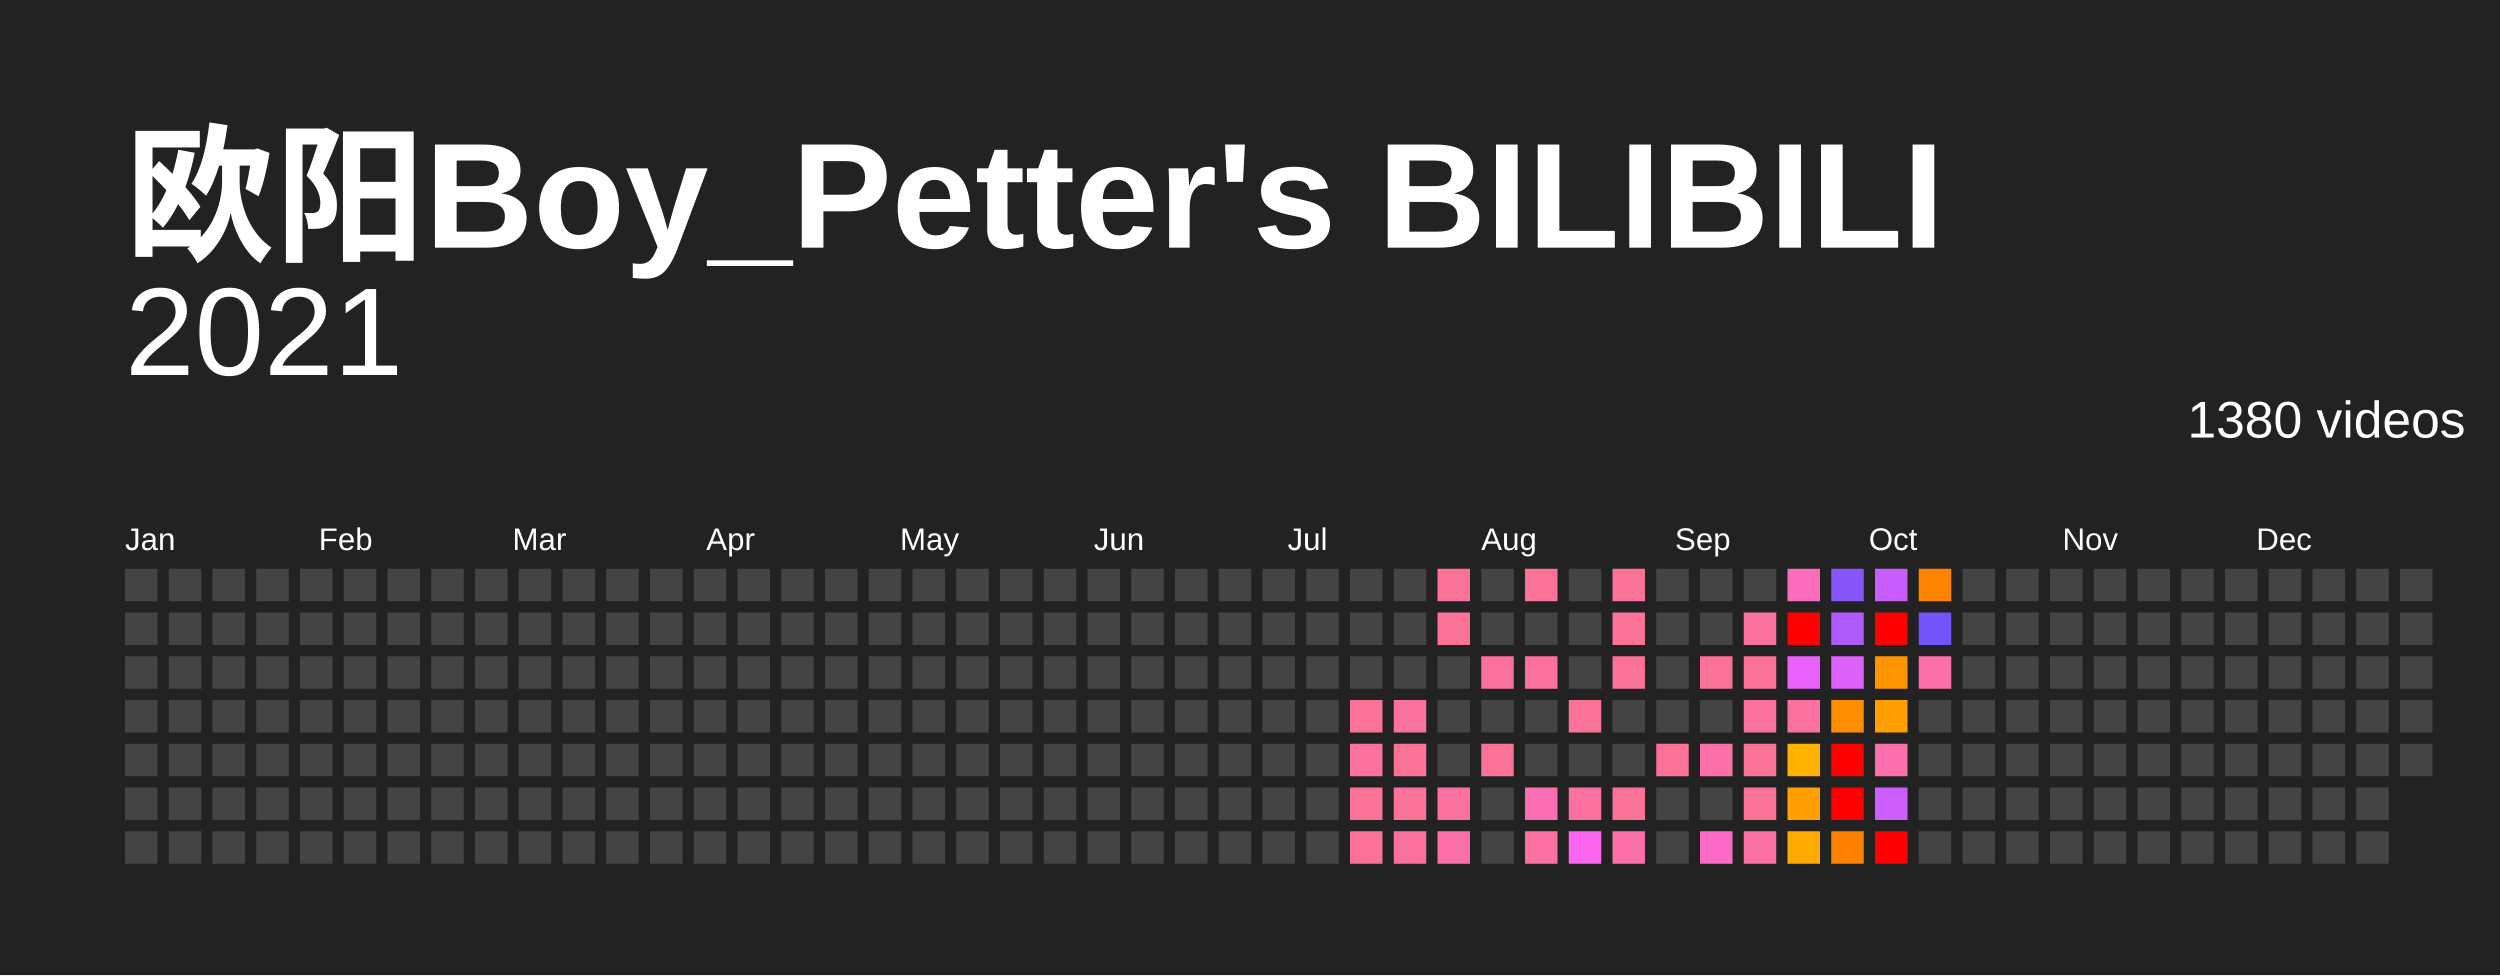
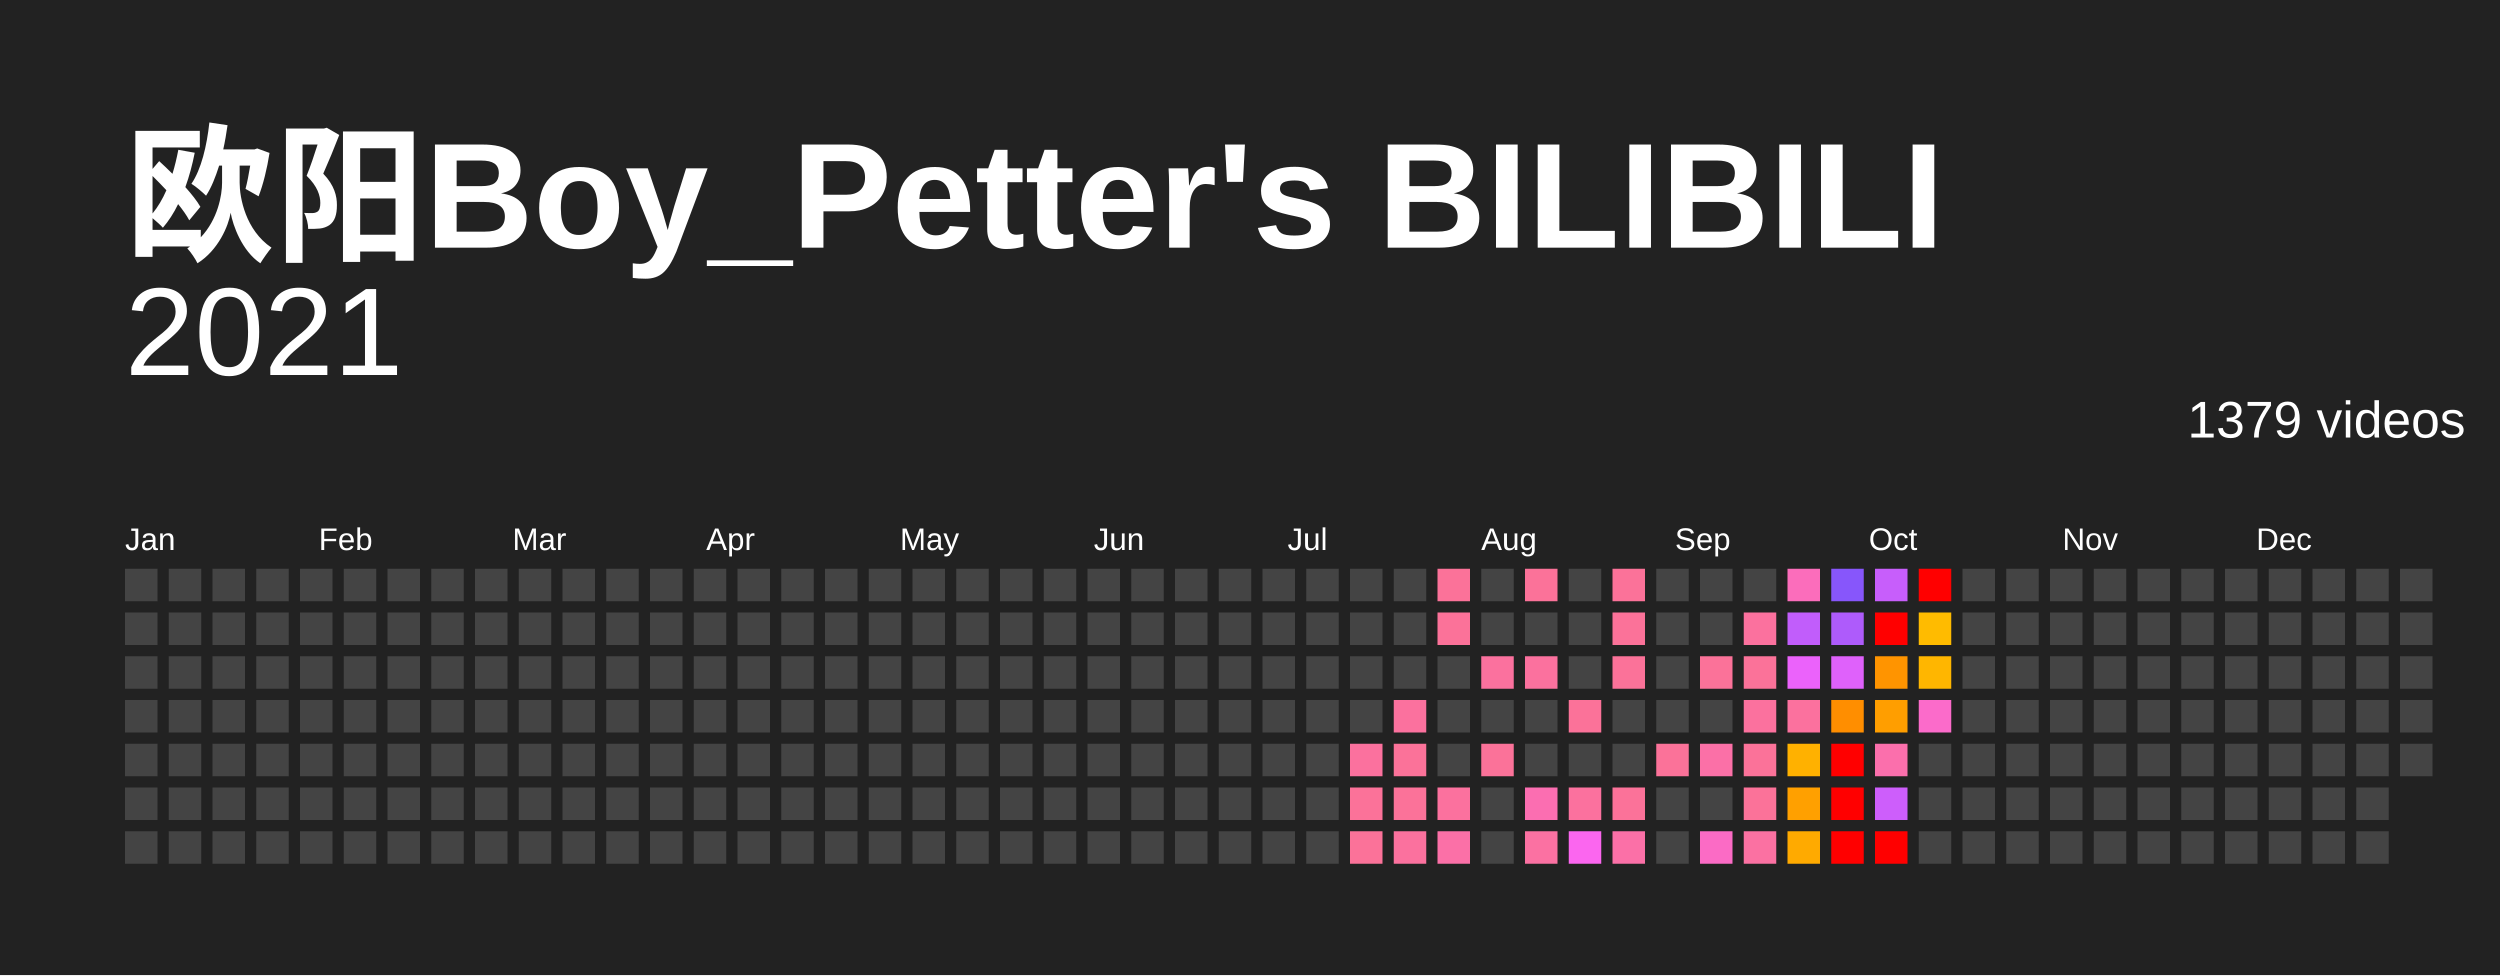
<svg xmlns="http://www.w3.org/2000/svg" baseProfile="full" height="78mm" version="1.1" viewBox="0,0,200,78" width="200mm">
  <defs />
  <rect fill="#222222" height="78" width="200" x="0" y="0" />
  <text fill="#FFFFFF" style="font-size:12px; font-family:Arial; font-weight:bold;" x="10" y="20">欧阳Boy_Petter's BILIBILI</text>
  <text alignment-baseline="hanging" fill="#FFFFFF" style="font-size:10.0px; font-family:Arial;" x="10" y="30">2021</text>
-   <text alignment-baseline="hanging" fill="#FFFFFF" style="font-size:4.125px; font-family:Arial;" x="175" y="35">1380 videos</text>
+   <text alignment-baseline="hanging" fill="#FFFFFF" style="font-size:4.125px; font-family:Arial;" x="175" y="35">1379 videos</text>
  <text fill="#FFFFFF" style="font-size:2.5px; font-family:Arial" x="10.0" y="44">Jan</text>
  <text fill="#FFFFFF" style="font-size:2.5px; font-family:Arial" x="25.5" y="44">Feb</text>
  <text fill="#FFFFFF" style="font-size:2.5px; font-family:Arial" x="41.0" y="44">Mar</text>
  <text fill="#FFFFFF" style="font-size:2.5px; font-family:Arial" x="56.5" y="44">Apr</text>
  <text fill="#FFFFFF" style="font-size:2.5px; font-family:Arial" x="72.0" y="44">May</text>
  <text fill="#FFFFFF" style="font-size:2.5px; font-family:Arial" x="87.5" y="44">Jun</text>
  <text fill="#FFFFFF" style="font-size:2.5px; font-family:Arial" x="103.0" y="44">Jul</text>
  <text fill="#FFFFFF" style="font-size:2.5px; font-family:Arial" x="118.5" y="44">Aug</text>
  <text fill="#FFFFFF" style="font-size:2.5px; font-family:Arial" x="134.0" y="44">Sep</text>
  <text fill="#FFFFFF" style="font-size:2.5px; font-family:Arial" x="149.5" y="44">Oct</text>
  <text fill="#FFFFFF" style="font-size:2.5px; font-family:Arial" x="165.0" y="44">Nov</text>
  <text fill="#FFFFFF" style="font-size:2.5px; font-family:Arial" x="180.5" y="44">Dec</text>
  <rect fill="#444444" height="2.6" width="2.6" x="10.0" y="45.5" />
  <rect fill="#444444" height="2.6" width="2.6" x="10.0" y="49.0" />
  <rect fill="#444444" height="2.6" width="2.6" x="10.0" y="52.5" />
  <rect fill="#444444" height="2.6" width="2.6" x="10.0" y="56.0" />
  <rect fill="#444444" height="2.6" width="2.6" x="10.0" y="59.5" />
  <rect fill="#444444" height="2.6" width="2.6" x="10.0" y="63.0" />
  <rect fill="#444444" height="2.6" width="2.6" x="10.0" y="66.5" />
  <rect fill="#444444" height="2.6" width="2.6" x="13.5" y="45.5" />
  <rect fill="#444444" height="2.6" width="2.6" x="13.5" y="49.0" />
  <rect fill="#444444" height="2.6" width="2.6" x="13.5" y="52.5" />
  <rect fill="#444444" height="2.6" width="2.6" x="13.5" y="56.0" />
  <rect fill="#444444" height="2.6" width="2.6" x="13.5" y="59.5" />
  <rect fill="#444444" height="2.6" width="2.6" x="13.5" y="63.0" />
  <rect fill="#444444" height="2.6" width="2.6" x="13.5" y="66.5" />
  <rect fill="#444444" height="2.6" width="2.6" x="17.0" y="45.5" />
  <rect fill="#444444" height="2.6" width="2.6" x="17.0" y="49.0" />
  <rect fill="#444444" height="2.6" width="2.6" x="17.0" y="52.5" />
  <rect fill="#444444" height="2.6" width="2.6" x="17.0" y="56.0" />
  <rect fill="#444444" height="2.6" width="2.6" x="17.0" y="59.5" />
  <rect fill="#444444" height="2.6" width="2.6" x="17.0" y="63.0" />
  <rect fill="#444444" height="2.6" width="2.6" x="17.0" y="66.5" />
  <rect fill="#444444" height="2.6" width="2.6" x="20.5" y="45.5" />
  <rect fill="#444444" height="2.6" width="2.6" x="20.5" y="49.0" />
  <rect fill="#444444" height="2.6" width="2.6" x="20.5" y="52.5" />
  <rect fill="#444444" height="2.6" width="2.6" x="20.5" y="56.0" />
  <rect fill="#444444" height="2.6" width="2.6" x="20.5" y="59.5" />
  <rect fill="#444444" height="2.6" width="2.6" x="20.5" y="63.0" />
  <rect fill="#444444" height="2.6" width="2.6" x="20.5" y="66.5" />
  <rect fill="#444444" height="2.6" width="2.6" x="24.0" y="45.5" />
  <rect fill="#444444" height="2.6" width="2.6" x="24.0" y="49.0" />
  <rect fill="#444444" height="2.6" width="2.6" x="24.0" y="52.5" />
  <rect fill="#444444" height="2.6" width="2.6" x="24.0" y="56.0" />
  <rect fill="#444444" height="2.6" width="2.6" x="24.0" y="59.5" />
  <rect fill="#444444" height="2.6" width="2.6" x="24.0" y="63.0" />
  <rect fill="#444444" height="2.6" width="2.6" x="24.0" y="66.5" />
  <rect fill="#444444" height="2.6" width="2.6" x="27.5" y="45.5" />
  <rect fill="#444444" height="2.6" width="2.6" x="27.5" y="49.0" />
  <rect fill="#444444" height="2.6" width="2.6" x="27.5" y="52.5" />
  <rect fill="#444444" height="2.6" width="2.6" x="27.5" y="56.0" />
  <rect fill="#444444" height="2.6" width="2.6" x="27.5" y="59.5" />
  <rect fill="#444444" height="2.6" width="2.6" x="27.5" y="63.0" />
  <rect fill="#444444" height="2.6" width="2.6" x="27.5" y="66.5" />
  <rect fill="#444444" height="2.6" width="2.6" x="31.0" y="45.5" />
  <rect fill="#444444" height="2.6" width="2.6" x="31.0" y="49.0" />
  <rect fill="#444444" height="2.6" width="2.6" x="31.0" y="52.5" />
  <rect fill="#444444" height="2.6" width="2.6" x="31.0" y="56.0" />
  <rect fill="#444444" height="2.6" width="2.6" x="31.0" y="59.5" />
  <rect fill="#444444" height="2.6" width="2.6" x="31.0" y="63.0" />
  <rect fill="#444444" height="2.6" width="2.6" x="31.0" y="66.5" />
  <rect fill="#444444" height="2.6" width="2.6" x="34.5" y="45.5" />
  <rect fill="#444444" height="2.6" width="2.6" x="34.5" y="49.0" />
  <rect fill="#444444" height="2.6" width="2.6" x="34.5" y="52.5" />
  <rect fill="#444444" height="2.6" width="2.6" x="34.5" y="56.0" />
  <rect fill="#444444" height="2.6" width="2.6" x="34.5" y="59.5" />
  <rect fill="#444444" height="2.6" width="2.6" x="34.5" y="63.0" />
  <rect fill="#444444" height="2.6" width="2.6" x="34.5" y="66.5" />
  <rect fill="#444444" height="2.6" width="2.6" x="38.0" y="45.5" />
  <rect fill="#444444" height="2.6" width="2.6" x="38.0" y="49.0" />
  <rect fill="#444444" height="2.6" width="2.6" x="38.0" y="52.5" />
  <rect fill="#444444" height="2.6" width="2.6" x="38.0" y="56.0" />
  <rect fill="#444444" height="2.6" width="2.6" x="38.0" y="59.5" />
  <rect fill="#444444" height="2.6" width="2.6" x="38.0" y="63.0" />
  <rect fill="#444444" height="2.6" width="2.6" x="38.0" y="66.5" />
  <rect fill="#444444" height="2.6" width="2.6" x="41.5" y="45.5" />
  <rect fill="#444444" height="2.6" width="2.6" x="41.5" y="49.0" />
  <rect fill="#444444" height="2.6" width="2.6" x="41.5" y="52.5" />
  <rect fill="#444444" height="2.6" width="2.6" x="41.5" y="56.0" />
  <rect fill="#444444" height="2.6" width="2.6" x="41.5" y="59.5" />
  <rect fill="#444444" height="2.6" width="2.6" x="41.5" y="63.0" />
  <rect fill="#444444" height="2.6" width="2.6" x="41.5" y="66.5" />
  <rect fill="#444444" height="2.6" width="2.6" x="45.0" y="45.5" />
  <rect fill="#444444" height="2.6" width="2.6" x="45.0" y="49.0" />
  <rect fill="#444444" height="2.6" width="2.6" x="45.0" y="52.5" />
  <rect fill="#444444" height="2.6" width="2.6" x="45.0" y="56.0" />
  <rect fill="#444444" height="2.6" width="2.6" x="45.0" y="59.5" />
  <rect fill="#444444" height="2.6" width="2.6" x="45.0" y="63.0" />
  <rect fill="#444444" height="2.6" width="2.6" x="45.0" y="66.5" />
  <rect fill="#444444" height="2.6" width="2.6" x="48.5" y="45.5" />
  <rect fill="#444444" height="2.6" width="2.6" x="48.5" y="49.0" />
  <rect fill="#444444" height="2.6" width="2.6" x="48.5" y="52.5" />
  <rect fill="#444444" height="2.6" width="2.6" x="48.5" y="56.0" />
  <rect fill="#444444" height="2.6" width="2.6" x="48.5" y="59.5" />
  <rect fill="#444444" height="2.6" width="2.6" x="48.5" y="63.0" />
  <rect fill="#444444" height="2.6" width="2.6" x="48.5" y="66.5" />
  <rect fill="#444444" height="2.6" width="2.6" x="52.0" y="45.5" />
  <rect fill="#444444" height="2.6" width="2.6" x="52.0" y="49.0" />
  <rect fill="#444444" height="2.6" width="2.6" x="52.0" y="52.5" />
  <rect fill="#444444" height="2.6" width="2.6" x="52.0" y="56.0" />
  <rect fill="#444444" height="2.6" width="2.6" x="52.0" y="59.5" />
  <rect fill="#444444" height="2.6" width="2.6" x="52.0" y="63.0" />
  <rect fill="#444444" height="2.6" width="2.6" x="52.0" y="66.5" />
  <rect fill="#444444" height="2.6" width="2.6" x="55.5" y="45.5" />
  <rect fill="#444444" height="2.6" width="2.6" x="55.5" y="49.0" />
  <rect fill="#444444" height="2.6" width="2.6" x="55.5" y="52.5" />
  <rect fill="#444444" height="2.6" width="2.6" x="55.5" y="56.0" />
  <rect fill="#444444" height="2.6" width="2.6" x="55.5" y="59.5" />
  <rect fill="#444444" height="2.6" width="2.6" x="55.5" y="63.0" />
  <rect fill="#444444" height="2.6" width="2.6" x="55.5" y="66.5" />
  <rect fill="#444444" height="2.6" width="2.6" x="59.0" y="45.5" />
  <rect fill="#444444" height="2.6" width="2.6" x="59.0" y="49.0" />
  <rect fill="#444444" height="2.6" width="2.6" x="59.0" y="52.5" />
  <rect fill="#444444" height="2.6" width="2.6" x="59.0" y="56.0" />
  <rect fill="#444444" height="2.6" width="2.6" x="59.0" y="59.5" />
  <rect fill="#444444" height="2.6" width="2.6" x="59.0" y="63.0" />
  <rect fill="#444444" height="2.6" width="2.6" x="59.0" y="66.5" />
  <rect fill="#444444" height="2.6" width="2.6" x="62.5" y="45.5" />
  <rect fill="#444444" height="2.6" width="2.6" x="62.5" y="49.0" />
  <rect fill="#444444" height="2.6" width="2.6" x="62.5" y="52.5" />
  <rect fill="#444444" height="2.6" width="2.6" x="62.5" y="56.0" />
  <rect fill="#444444" height="2.6" width="2.6" x="62.5" y="59.5" />
  <rect fill="#444444" height="2.6" width="2.6" x="62.5" y="63.0" />
  <rect fill="#444444" height="2.6" width="2.6" x="62.5" y="66.5" />
  <rect fill="#444444" height="2.6" width="2.6" x="66.0" y="45.5" />
  <rect fill="#444444" height="2.6" width="2.6" x="66.0" y="49.0" />
  <rect fill="#444444" height="2.6" width="2.6" x="66.0" y="52.5" />
  <rect fill="#444444" height="2.6" width="2.6" x="66.0" y="56.0" />
  <rect fill="#444444" height="2.6" width="2.6" x="66.0" y="59.5" />
  <rect fill="#444444" height="2.6" width="2.6" x="66.0" y="63.0" />
  <rect fill="#444444" height="2.6" width="2.6" x="66.0" y="66.5" />
  <rect fill="#444444" height="2.6" width="2.6" x="69.5" y="45.5" />
  <rect fill="#444444" height="2.6" width="2.6" x="69.5" y="49.0" />
  <rect fill="#444444" height="2.6" width="2.6" x="69.5" y="52.5" />
  <rect fill="#444444" height="2.6" width="2.6" x="69.5" y="56.0" />
  <rect fill="#444444" height="2.6" width="2.6" x="69.5" y="59.5" />
  <rect fill="#444444" height="2.6" width="2.6" x="69.5" y="63.0" />
  <rect fill="#444444" height="2.6" width="2.6" x="69.5" y="66.5" />
  <rect fill="#444444" height="2.6" width="2.6" x="73.0" y="45.5" />
  <rect fill="#444444" height="2.6" width="2.6" x="73.0" y="49.0" />
  <rect fill="#444444" height="2.6" width="2.6" x="73.0" y="52.5" />
  <rect fill="#444444" height="2.6" width="2.6" x="73.0" y="56.0" />
  <rect fill="#444444" height="2.6" width="2.6" x="73.0" y="59.5" />
  <rect fill="#444444" height="2.6" width="2.6" x="73.0" y="63.0" />
  <rect fill="#444444" height="2.6" width="2.6" x="73.0" y="66.5" />
  <rect fill="#444444" height="2.6" width="2.6" x="76.5" y="45.5" />
  <rect fill="#444444" height="2.6" width="2.6" x="76.5" y="49.0" />
  <rect fill="#444444" height="2.6" width="2.6" x="76.5" y="52.5" />
  <rect fill="#444444" height="2.6" width="2.6" x="76.5" y="56.0" />
  <rect fill="#444444" height="2.6" width="2.6" x="76.5" y="59.5" />
  <rect fill="#444444" height="2.6" width="2.6" x="76.5" y="63.0" />
  <rect fill="#444444" height="2.6" width="2.6" x="76.5" y="66.5" />
  <rect fill="#444444" height="2.6" width="2.6" x="80.0" y="45.5" />
  <rect fill="#444444" height="2.6" width="2.6" x="80.0" y="49.0" />
  <rect fill="#444444" height="2.6" width="2.6" x="80.0" y="52.5" />
  <rect fill="#444444" height="2.6" width="2.6" x="80.0" y="56.0" />
  <rect fill="#444444" height="2.6" width="2.6" x="80.0" y="59.5" />
  <rect fill="#444444" height="2.6" width="2.6" x="80.0" y="63.0" />
  <rect fill="#444444" height="2.6" width="2.6" x="80.0" y="66.5" />
  <rect fill="#444444" height="2.6" width="2.6" x="83.5" y="45.5" />
  <rect fill="#444444" height="2.6" width="2.6" x="83.5" y="49.0" />
  <rect fill="#444444" height="2.6" width="2.6" x="83.5" y="52.5" />
  <rect fill="#444444" height="2.6" width="2.6" x="83.5" y="56.0" />
  <rect fill="#444444" height="2.6" width="2.6" x="83.5" y="59.5" />
  <rect fill="#444444" height="2.6" width="2.6" x="83.5" y="63.0" />
  <rect fill="#444444" height="2.6" width="2.6" x="83.5" y="66.5" />
  <rect fill="#444444" height="2.6" width="2.6" x="87.0" y="45.5" />
  <rect fill="#444444" height="2.6" width="2.6" x="87.0" y="49.0" />
  <rect fill="#444444" height="2.6" width="2.6" x="87.0" y="52.5" />
  <rect fill="#444444" height="2.6" width="2.6" x="87.0" y="56.0" />
  <rect fill="#444444" height="2.6" width="2.6" x="87.0" y="59.5" />
  <rect fill="#444444" height="2.6" width="2.6" x="87.0" y="63.0" />
  <rect fill="#444444" height="2.6" width="2.6" x="87.0" y="66.5" />
  <rect fill="#444444" height="2.6" width="2.6" x="90.5" y="45.5" />
  <rect fill="#444444" height="2.6" width="2.6" x="90.5" y="49.0" />
  <rect fill="#444444" height="2.6" width="2.6" x="90.5" y="52.5" />
  <rect fill="#444444" height="2.6" width="2.6" x="90.5" y="56.0" />
  <rect fill="#444444" height="2.6" width="2.6" x="90.5" y="59.5" />
  <rect fill="#444444" height="2.6" width="2.6" x="90.5" y="63.0" />
  <rect fill="#444444" height="2.6" width="2.6" x="90.5" y="66.5" />
  <rect fill="#444444" height="2.6" width="2.6" x="94.0" y="45.5" />
  <rect fill="#444444" height="2.6" width="2.6" x="94.0" y="49.0" />
  <rect fill="#444444" height="2.6" width="2.6" x="94.0" y="52.5" />
  <rect fill="#444444" height="2.6" width="2.6" x="94.0" y="56.0" />
  <rect fill="#444444" height="2.6" width="2.6" x="94.0" y="59.5" />
  <rect fill="#444444" height="2.6" width="2.6" x="94.0" y="63.0" />
  <rect fill="#444444" height="2.6" width="2.6" x="94.0" y="66.5" />
  <rect fill="#444444" height="2.6" width="2.6" x="97.5" y="45.5" />
  <rect fill="#444444" height="2.6" width="2.6" x="97.5" y="49.0" />
  <rect fill="#444444" height="2.6" width="2.6" x="97.5" y="52.5" />
  <rect fill="#444444" height="2.6" width="2.6" x="97.5" y="56.0" />
  <rect fill="#444444" height="2.6" width="2.6" x="97.5" y="59.5" />
  <rect fill="#444444" height="2.6" width="2.6" x="97.5" y="63.0" />
  <rect fill="#444444" height="2.6" width="2.6" x="97.5" y="66.5" />
  <rect fill="#444444" height="2.6" width="2.6" x="101.0" y="45.5" />
  <rect fill="#444444" height="2.6" width="2.6" x="101.0" y="49.0" />
  <rect fill="#444444" height="2.6" width="2.6" x="101.0" y="52.5" />
  <rect fill="#444444" height="2.6" width="2.6" x="101.0" y="56.0" />
  <rect fill="#444444" height="2.6" width="2.6" x="101.0" y="59.5" />
  <rect fill="#444444" height="2.6" width="2.6" x="101.0" y="63.0" />
  <rect fill="#444444" height="2.6" width="2.6" x="101.0" y="66.5" />
  <rect fill="#444444" height="2.6" width="2.6" x="104.5" y="45.5" />
  <rect fill="#444444" height="2.6" width="2.6" x="104.5" y="49.0" />
  <rect fill="#444444" height="2.6" width="2.6" x="104.5" y="52.5" />
  <rect fill="#444444" height="2.6" width="2.6" x="104.5" y="56.0" />
  <rect fill="#444444" height="2.6" width="2.6" x="104.5" y="59.5" />
  <rect fill="#444444" height="2.6" width="2.6" x="104.5" y="63.0" />
  <rect fill="#444444" height="2.6" width="2.6" x="104.5" y="66.5" />
  <rect fill="#444444" height="2.6" width="2.6" x="108.0" y="45.5" />
  <rect fill="#444444" height="2.6" width="2.6" x="108.0" y="49.0" />
  <rect fill="#444444" height="2.6" width="2.6" x="108.0" y="52.5" />
-   <rect fill="#fb7299" height="2.6" width="2.6" x="108.0" y="56.0" />
+   <rect fill="#444444" height="2.6" width="2.6" x="108.0" y="56.0" />
  <rect fill="#fb719e" height="2.6" width="2.6" x="108.0" y="59.5" />
  <rect fill="#fb7299" height="2.6" width="2.6" x="108.0" y="63.0" />
  <rect fill="#fb7299" height="2.6" width="2.6" x="108.0" y="66.5" />
  <rect fill="#444444" height="2.6" width="2.6" x="111.5" y="45.5" />
  <rect fill="#444444" height="2.6" width="2.6" x="111.5" y="49.0" />
  <rect fill="#444444" height="2.6" width="2.6" x="111.5" y="52.5" />
  <rect fill="#fb719e" height="2.6" width="2.6" x="111.5" y="56.0" />
  <rect fill="#fb7299" height="2.6" width="2.6" x="111.5" y="59.5" />
  <rect fill="#fb7299" height="2.6" width="2.6" x="111.5" y="63.0" />
  <rect fill="#fb719e" height="2.6" width="2.6" x="111.5" y="66.5" />
  <rect fill="#fb7299" height="2.6" width="2.6" x="115.0" y="45.5" />
  <rect fill="#fb7299" height="2.6" width="2.6" x="115.0" y="49.0" />
  <rect fill="#444444" height="2.6" width="2.6" x="115.0" y="52.5" />
  <rect fill="#444444" height="2.6" width="2.6" x="115.0" y="56.0" />
  <rect fill="#444444" height="2.6" width="2.6" x="115.0" y="59.5" />
  <rect fill="#fb719e" height="2.6" width="2.6" x="115.0" y="63.0" />
  <rect fill="#fb70a7" height="2.6" width="2.6" x="115.0" y="66.5" />
  <rect fill="#444444" height="2.6" width="2.6" x="118.5" y="45.5" />
  <rect fill="#444444" height="2.6" width="2.6" x="118.5" y="49.0" />
  <rect fill="#fb719e" height="2.6" width="2.6" x="118.5" y="52.5" />
  <rect fill="#444444" height="2.6" width="2.6" x="118.5" y="56.0" />
  <rect fill="#fb7299" height="2.6" width="2.6" x="118.5" y="59.5" />
  <rect fill="#444444" height="2.6" width="2.6" x="118.5" y="63.0" />
  <rect fill="#444444" height="2.6" width="2.6" x="118.5" y="66.5" />
  <rect fill="#fb7299" height="2.6" width="2.6" x="122.0" y="45.5" />
  <rect fill="#444444" height="2.6" width="2.6" x="122.0" y="49.0" />
  <rect fill="#fb719e" height="2.6" width="2.6" x="122.0" y="52.5" />
  <rect fill="#444444" height="2.6" width="2.6" x="122.0" y="56.0" />
  <rect fill="#444444" height="2.6" width="2.6" x="122.0" y="59.5" />
  <rect fill="#fb6eb1" height="2.6" width="2.6" x="122.0" y="63.0" />
  <rect fill="#fb71a2" height="2.6" width="2.6" x="122.0" y="66.5" />
  <rect fill="#444444" height="2.6" width="2.6" x="125.5" y="45.5" />
  <rect fill="#444444" height="2.6" width="2.6" x="125.5" y="49.0" />
  <rect fill="#444444" height="2.6" width="2.6" x="125.5" y="52.5" />
  <rect fill="#fb7299" height="2.6" width="2.6" x="125.5" y="56.0" />
  <rect fill="#444444" height="2.6" width="2.6" x="125.5" y="59.5" />
  <rect fill="#fb719e" height="2.6" width="2.6" x="125.5" y="63.0" />
  <rect fill="#fb66ef" height="2.6" width="2.6" x="125.5" y="66.5" />
  <rect fill="#fb7299" height="2.6" width="2.6" x="129.0" y="45.5" />
  <rect fill="#fb7299" height="2.6" width="2.6" x="129.0" y="49.0" />
  <rect fill="#fb7299" height="2.6" width="2.6" x="129.0" y="52.5" />
  <rect fill="#444444" height="2.6" width="2.6" x="129.0" y="56.0" />
  <rect fill="#444444" height="2.6" width="2.6" x="129.0" y="59.5" />
  <rect fill="#fb7299" height="2.6" width="2.6" x="129.0" y="63.0" />
  <rect fill="#fb70a7" height="2.6" width="2.6" x="129.0" y="66.5" />
  <rect fill="#444444" height="2.6" width="2.6" x="132.5" y="45.5" />
  <rect fill="#444444" height="2.6" width="2.6" x="132.5" y="49.0" />
  <rect fill="#444444" height="2.6" width="2.6" x="132.5" y="52.5" />
  <rect fill="#444444" height="2.6" width="2.6" x="132.5" y="56.0" />
  <rect fill="#fb7299" height="2.6" width="2.6" x="132.5" y="59.5" />
  <rect fill="#444444" height="2.6" width="2.6" x="132.5" y="63.0" />
  <rect fill="#444444" height="2.6" width="2.6" x="132.5" y="66.5" />
  <rect fill="#444444" height="2.6" width="2.6" x="136.0" y="45.5" />
  <rect fill="#444444" height="2.6" width="2.6" x="136.0" y="49.0" />
  <rect fill="#fb7299" height="2.6" width="2.6" x="136.0" y="52.5" />
  <rect fill="#444444" height="2.6" width="2.6" x="136.0" y="56.0" />
  <rect fill="#fb70a7" height="2.6" width="2.6" x="136.0" y="59.5" />
  <rect fill="#444444" height="2.6" width="2.6" x="136.0" y="63.0" />
  <rect fill="#fb6bc5" height="2.6" width="2.6" x="136.0" y="66.5" />
  <rect fill="#444444" height="2.6" width="2.6" x="139.5" y="45.5" />
  <rect fill="#fb719e" height="2.6" width="2.6" x="139.5" y="49.0" />
  <rect fill="#fb7299" height="2.6" width="2.6" x="139.5" y="52.5" />
  <rect fill="#fb719e" height="2.6" width="2.6" x="139.5" y="56.0" />
  <rect fill="#fb7299" height="2.6" width="2.6" x="139.5" y="59.5" />
  <rect fill="#fb7299" height="2.6" width="2.6" x="139.5" y="63.0" />
  <rect fill="#fb71a2" height="2.6" width="2.6" x="139.5" y="66.5" />
  <rect fill="#fb6dbb" height="2.6" width="2.6" x="143.0" y="45.5" />
-   <rect fill="red" height="2.6" width="2.6" x="143.0" y="49.0" />
+   <rect fill="#c15dfb" height="2.6" width="2.6" x="143.0" y="49.0" />
  <rect fill="#eb62fb" height="2.6" width="2.6" x="143.0" y="52.5" />
  <rect fill="#fb719e" height="2.6" width="2.6" x="143.0" y="56.0" />
  <rect fill="#ffb100" height="2.6" width="2.6" x="143.0" y="59.5" />
  <rect fill="#ffa000" height="2.6" width="2.6" x="143.0" y="63.0" />
  <rect fill="#ffaa00" height="2.6" width="2.6" x="143.0" y="66.5" />
  <rect fill="#8756fb" height="2.6" width="2.6" x="146.5" y="45.5" />
  <rect fill="#ae5bfb" height="2.6" width="2.6" x="146.5" y="49.0" />
  <rect fill="#df61fb" height="2.6" width="2.6" x="146.5" y="52.5" />
  <rect fill="#ff8e00" height="2.6" width="2.6" x="146.5" y="56.0" />
  <rect fill="red" height="2.6" width="2.6" x="146.5" y="59.5" />
  <rect fill="red" height="2.6" width="2.6" x="146.5" y="63.0" />
-   <rect fill="#ff8200" height="2.6" width="2.6" x="146.5" y="66.5" />
+   <rect fill="red" height="2.6" width="2.6" x="146.5" y="66.5" />
  <rect fill="#c75efb" height="2.6" width="2.6" x="150.0" y="45.5" />
  <rect fill="red" height="2.6" width="2.6" x="150.0" y="49.0" />
  <rect fill="#ff9400" height="2.6" width="2.6" x="150.0" y="52.5" />
  <rect fill="#ff9e00" height="2.6" width="2.6" x="150.0" y="56.0" />
  <rect fill="#fb6fac" height="2.6" width="2.6" x="150.0" y="59.5" />
  <rect fill="#cd5efb" height="2.6" width="2.6" x="150.0" y="63.0" />
  <rect fill="red" height="2.6" width="2.6" x="150.0" y="66.5" />
-   <rect fill="#ff8400" height="2.6" width="2.6" x="153.5" y="45.5" />
-   <rect fill="#7354fb" height="2.6" width="2.6" x="153.5" y="49.0" />
-   <rect fill="#fb70a7" height="2.6" width="2.6" x="153.5" y="52.5" />
-   <rect fill="#444444" height="2.6" width="2.6" x="153.5" y="56.0" />
+   <rect fill="red" height="2.6" width="2.6" x="153.5" y="45.5" />
+   <rect fill="#ffbb00" height="2.6" width="2.6" x="153.5" y="49.0" />
+   <rect fill="#ffb600" height="2.6" width="2.6" x="153.5" y="52.5" />
+   <rect fill="#fb6bca" height="2.6" width="2.6" x="153.5" y="56.0" />
  <rect fill="#444444" height="2.6" width="2.6" x="153.5" y="59.5" />
  <rect fill="#444444" height="2.6" width="2.6" x="153.5" y="63.0" />
  <rect fill="#444444" height="2.6" width="2.6" x="153.5" y="66.5" />
  <rect fill="#444444" height="2.6" width="2.6" x="157.0" y="45.5" />
  <rect fill="#444444" height="2.6" width="2.6" x="157.0" y="49.0" />
  <rect fill="#444444" height="2.6" width="2.6" x="157.0" y="52.5" />
  <rect fill="#444444" height="2.6" width="2.6" x="157.0" y="56.0" />
  <rect fill="#444444" height="2.6" width="2.6" x="157.0" y="59.5" />
  <rect fill="#444444" height="2.6" width="2.6" x="157.0" y="63.0" />
  <rect fill="#444444" height="2.6" width="2.6" x="157.0" y="66.5" />
  <rect fill="#444444" height="2.6" width="2.6" x="160.5" y="45.5" />
  <rect fill="#444444" height="2.6" width="2.6" x="160.5" y="49.0" />
  <rect fill="#444444" height="2.6" width="2.6" x="160.5" y="52.5" />
  <rect fill="#444444" height="2.6" width="2.6" x="160.5" y="56.0" />
  <rect fill="#444444" height="2.6" width="2.6" x="160.5" y="59.5" />
  <rect fill="#444444" height="2.6" width="2.6" x="160.5" y="63.0" />
  <rect fill="#444444" height="2.6" width="2.6" x="160.5" y="66.5" />
  <rect fill="#444444" height="2.6" width="2.6" x="164.0" y="45.5" />
  <rect fill="#444444" height="2.6" width="2.6" x="164.0" y="49.0" />
  <rect fill="#444444" height="2.6" width="2.6" x="164.0" y="52.5" />
  <rect fill="#444444" height="2.6" width="2.6" x="164.0" y="56.0" />
  <rect fill="#444444" height="2.6" width="2.6" x="164.0" y="59.5" />
  <rect fill="#444444" height="2.6" width="2.6" x="164.0" y="63.0" />
  <rect fill="#444444" height="2.6" width="2.6" x="164.0" y="66.5" />
  <rect fill="#444444" height="2.6" width="2.6" x="167.5" y="45.5" />
  <rect fill="#444444" height="2.6" width="2.6" x="167.5" y="49.0" />
  <rect fill="#444444" height="2.6" width="2.6" x="167.5" y="52.5" />
  <rect fill="#444444" height="2.6" width="2.6" x="167.5" y="56.0" />
  <rect fill="#444444" height="2.6" width="2.6" x="167.5" y="59.5" />
  <rect fill="#444444" height="2.6" width="2.6" x="167.5" y="63.0" />
  <rect fill="#444444" height="2.6" width="2.6" x="167.5" y="66.5" />
  <rect fill="#444444" height="2.6" width="2.6" x="171.0" y="45.5" />
  <rect fill="#444444" height="2.6" width="2.6" x="171.0" y="49.0" />
  <rect fill="#444444" height="2.6" width="2.6" x="171.0" y="52.5" />
  <rect fill="#444444" height="2.6" width="2.6" x="171.0" y="56.0" />
  <rect fill="#444444" height="2.6" width="2.6" x="171.0" y="59.5" />
  <rect fill="#444444" height="2.6" width="2.6" x="171.0" y="63.0" />
  <rect fill="#444444" height="2.6" width="2.6" x="171.0" y="66.5" />
  <rect fill="#444444" height="2.6" width="2.6" x="174.5" y="45.5" />
  <rect fill="#444444" height="2.6" width="2.6" x="174.5" y="49.0" />
  <rect fill="#444444" height="2.6" width="2.6" x="174.5" y="52.5" />
  <rect fill="#444444" height="2.6" width="2.6" x="174.5" y="56.0" />
  <rect fill="#444444" height="2.6" width="2.6" x="174.5" y="59.5" />
  <rect fill="#444444" height="2.6" width="2.6" x="174.5" y="63.0" />
  <rect fill="#444444" height="2.6" width="2.6" x="174.5" y="66.5" />
  <rect fill="#444444" height="2.6" width="2.6" x="178.0" y="45.5" />
  <rect fill="#444444" height="2.6" width="2.6" x="178.0" y="49.0" />
  <rect fill="#444444" height="2.6" width="2.6" x="178.0" y="52.5" />
  <rect fill="#444444" height="2.6" width="2.6" x="178.0" y="56.0" />
  <rect fill="#444444" height="2.6" width="2.6" x="178.0" y="59.5" />
  <rect fill="#444444" height="2.6" width="2.6" x="178.0" y="63.0" />
  <rect fill="#444444" height="2.6" width="2.6" x="178.0" y="66.5" />
  <rect fill="#444444" height="2.6" width="2.6" x="181.5" y="45.5" />
  <rect fill="#444444" height="2.6" width="2.6" x="181.5" y="49.0" />
  <rect fill="#444444" height="2.6" width="2.6" x="181.5" y="52.5" />
  <rect fill="#444444" height="2.6" width="2.6" x="181.5" y="56.0" />
  <rect fill="#444444" height="2.6" width="2.6" x="181.5" y="59.5" />
  <rect fill="#444444" height="2.6" width="2.6" x="181.5" y="63.0" />
  <rect fill="#444444" height="2.6" width="2.6" x="181.5" y="66.5" />
  <rect fill="#444444" height="2.6" width="2.6" x="185.0" y="45.5" />
  <rect fill="#444444" height="2.6" width="2.6" x="185.0" y="49.0" />
  <rect fill="#444444" height="2.6" width="2.6" x="185.0" y="52.5" />
  <rect fill="#444444" height="2.6" width="2.6" x="185.0" y="56.0" />
  <rect fill="#444444" height="2.6" width="2.6" x="185.0" y="59.5" />
  <rect fill="#444444" height="2.6" width="2.6" x="185.0" y="63.0" />
  <rect fill="#444444" height="2.6" width="2.6" x="185.0" y="66.5" />
  <rect fill="#444444" height="2.6" width="2.6" x="188.5" y="45.5" />
  <rect fill="#444444" height="2.6" width="2.6" x="188.5" y="49.0" />
  <rect fill="#444444" height="2.6" width="2.6" x="188.5" y="52.5" />
  <rect fill="#444444" height="2.6" width="2.6" x="188.5" y="56.0" />
  <rect fill="#444444" height="2.6" width="2.6" x="188.5" y="59.5" />
  <rect fill="#444444" height="2.6" width="2.6" x="188.5" y="63.0" />
  <rect fill="#444444" height="2.6" width="2.6" x="188.5" y="66.5" />
  <rect fill="#444444" height="2.6" width="2.6" x="192.0" y="45.5" />
  <rect fill="#444444" height="2.6" width="2.6" x="192.0" y="49.0" />
  <rect fill="#444444" height="2.6" width="2.6" x="192.0" y="52.5" />
  <rect fill="#444444" height="2.6" width="2.6" x="192.0" y="56.0" />
  <rect fill="#444444" height="2.6" width="2.6" x="192.0" y="59.5" />
</svg>
